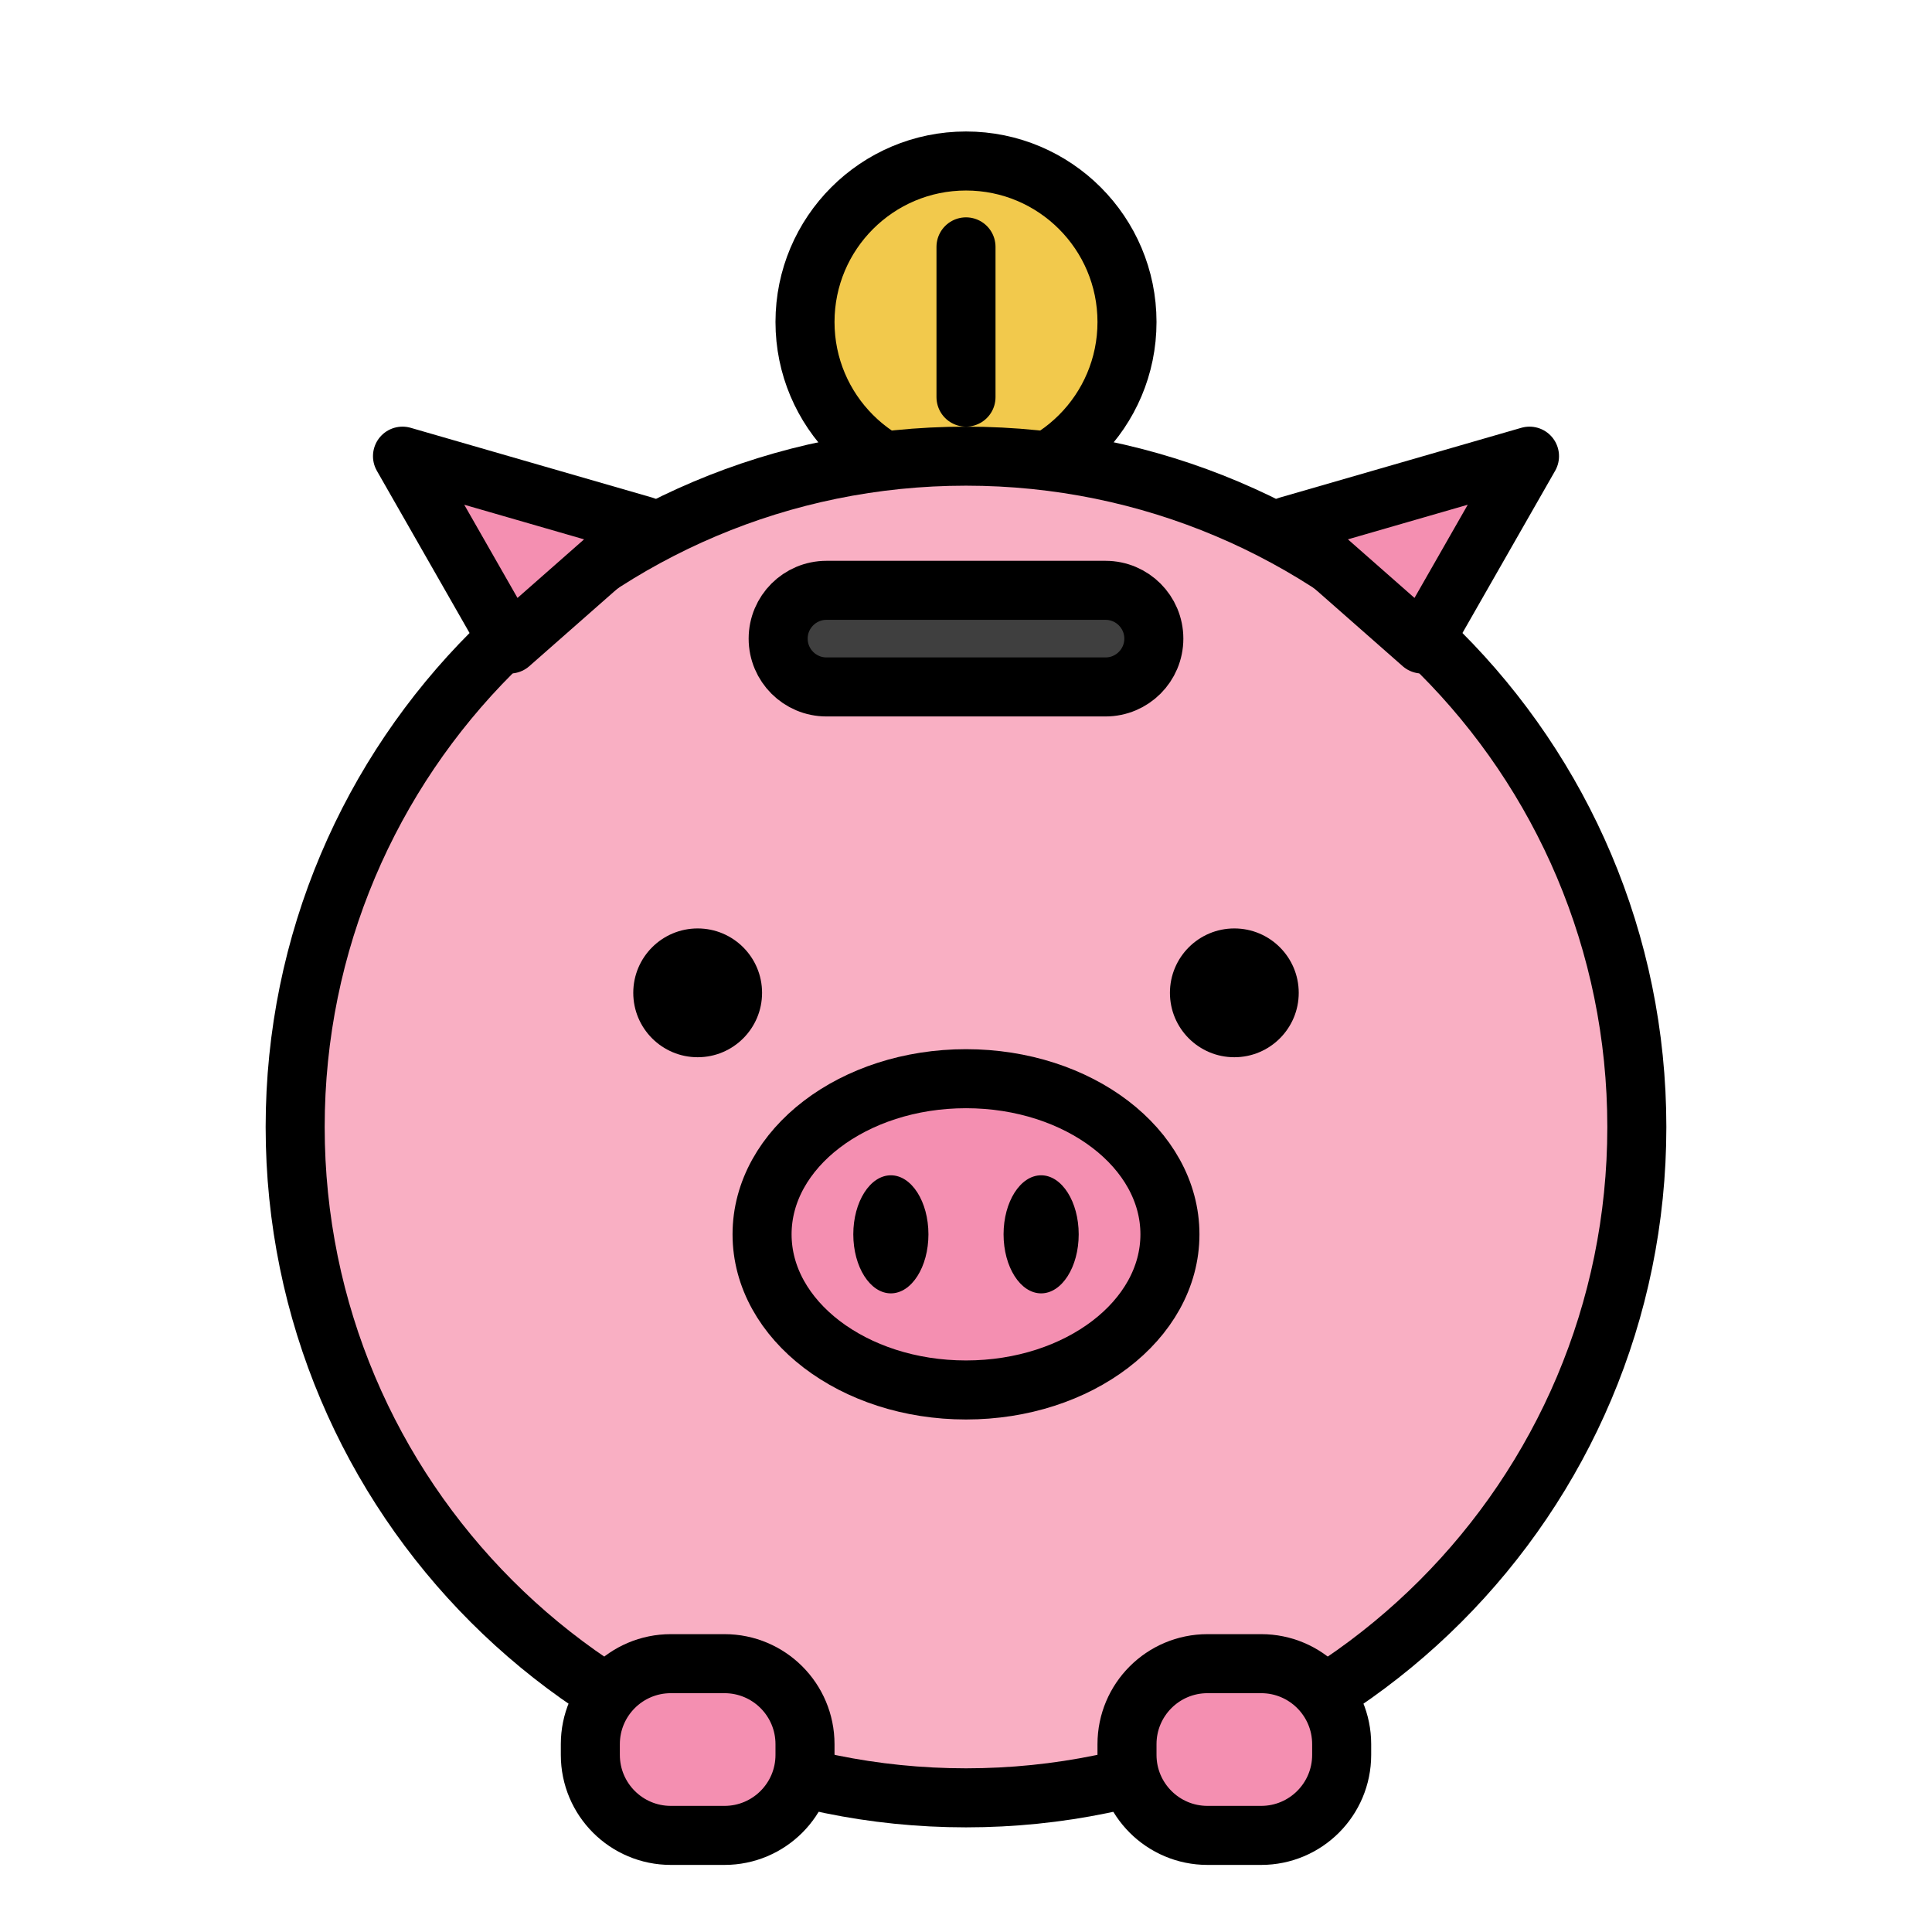
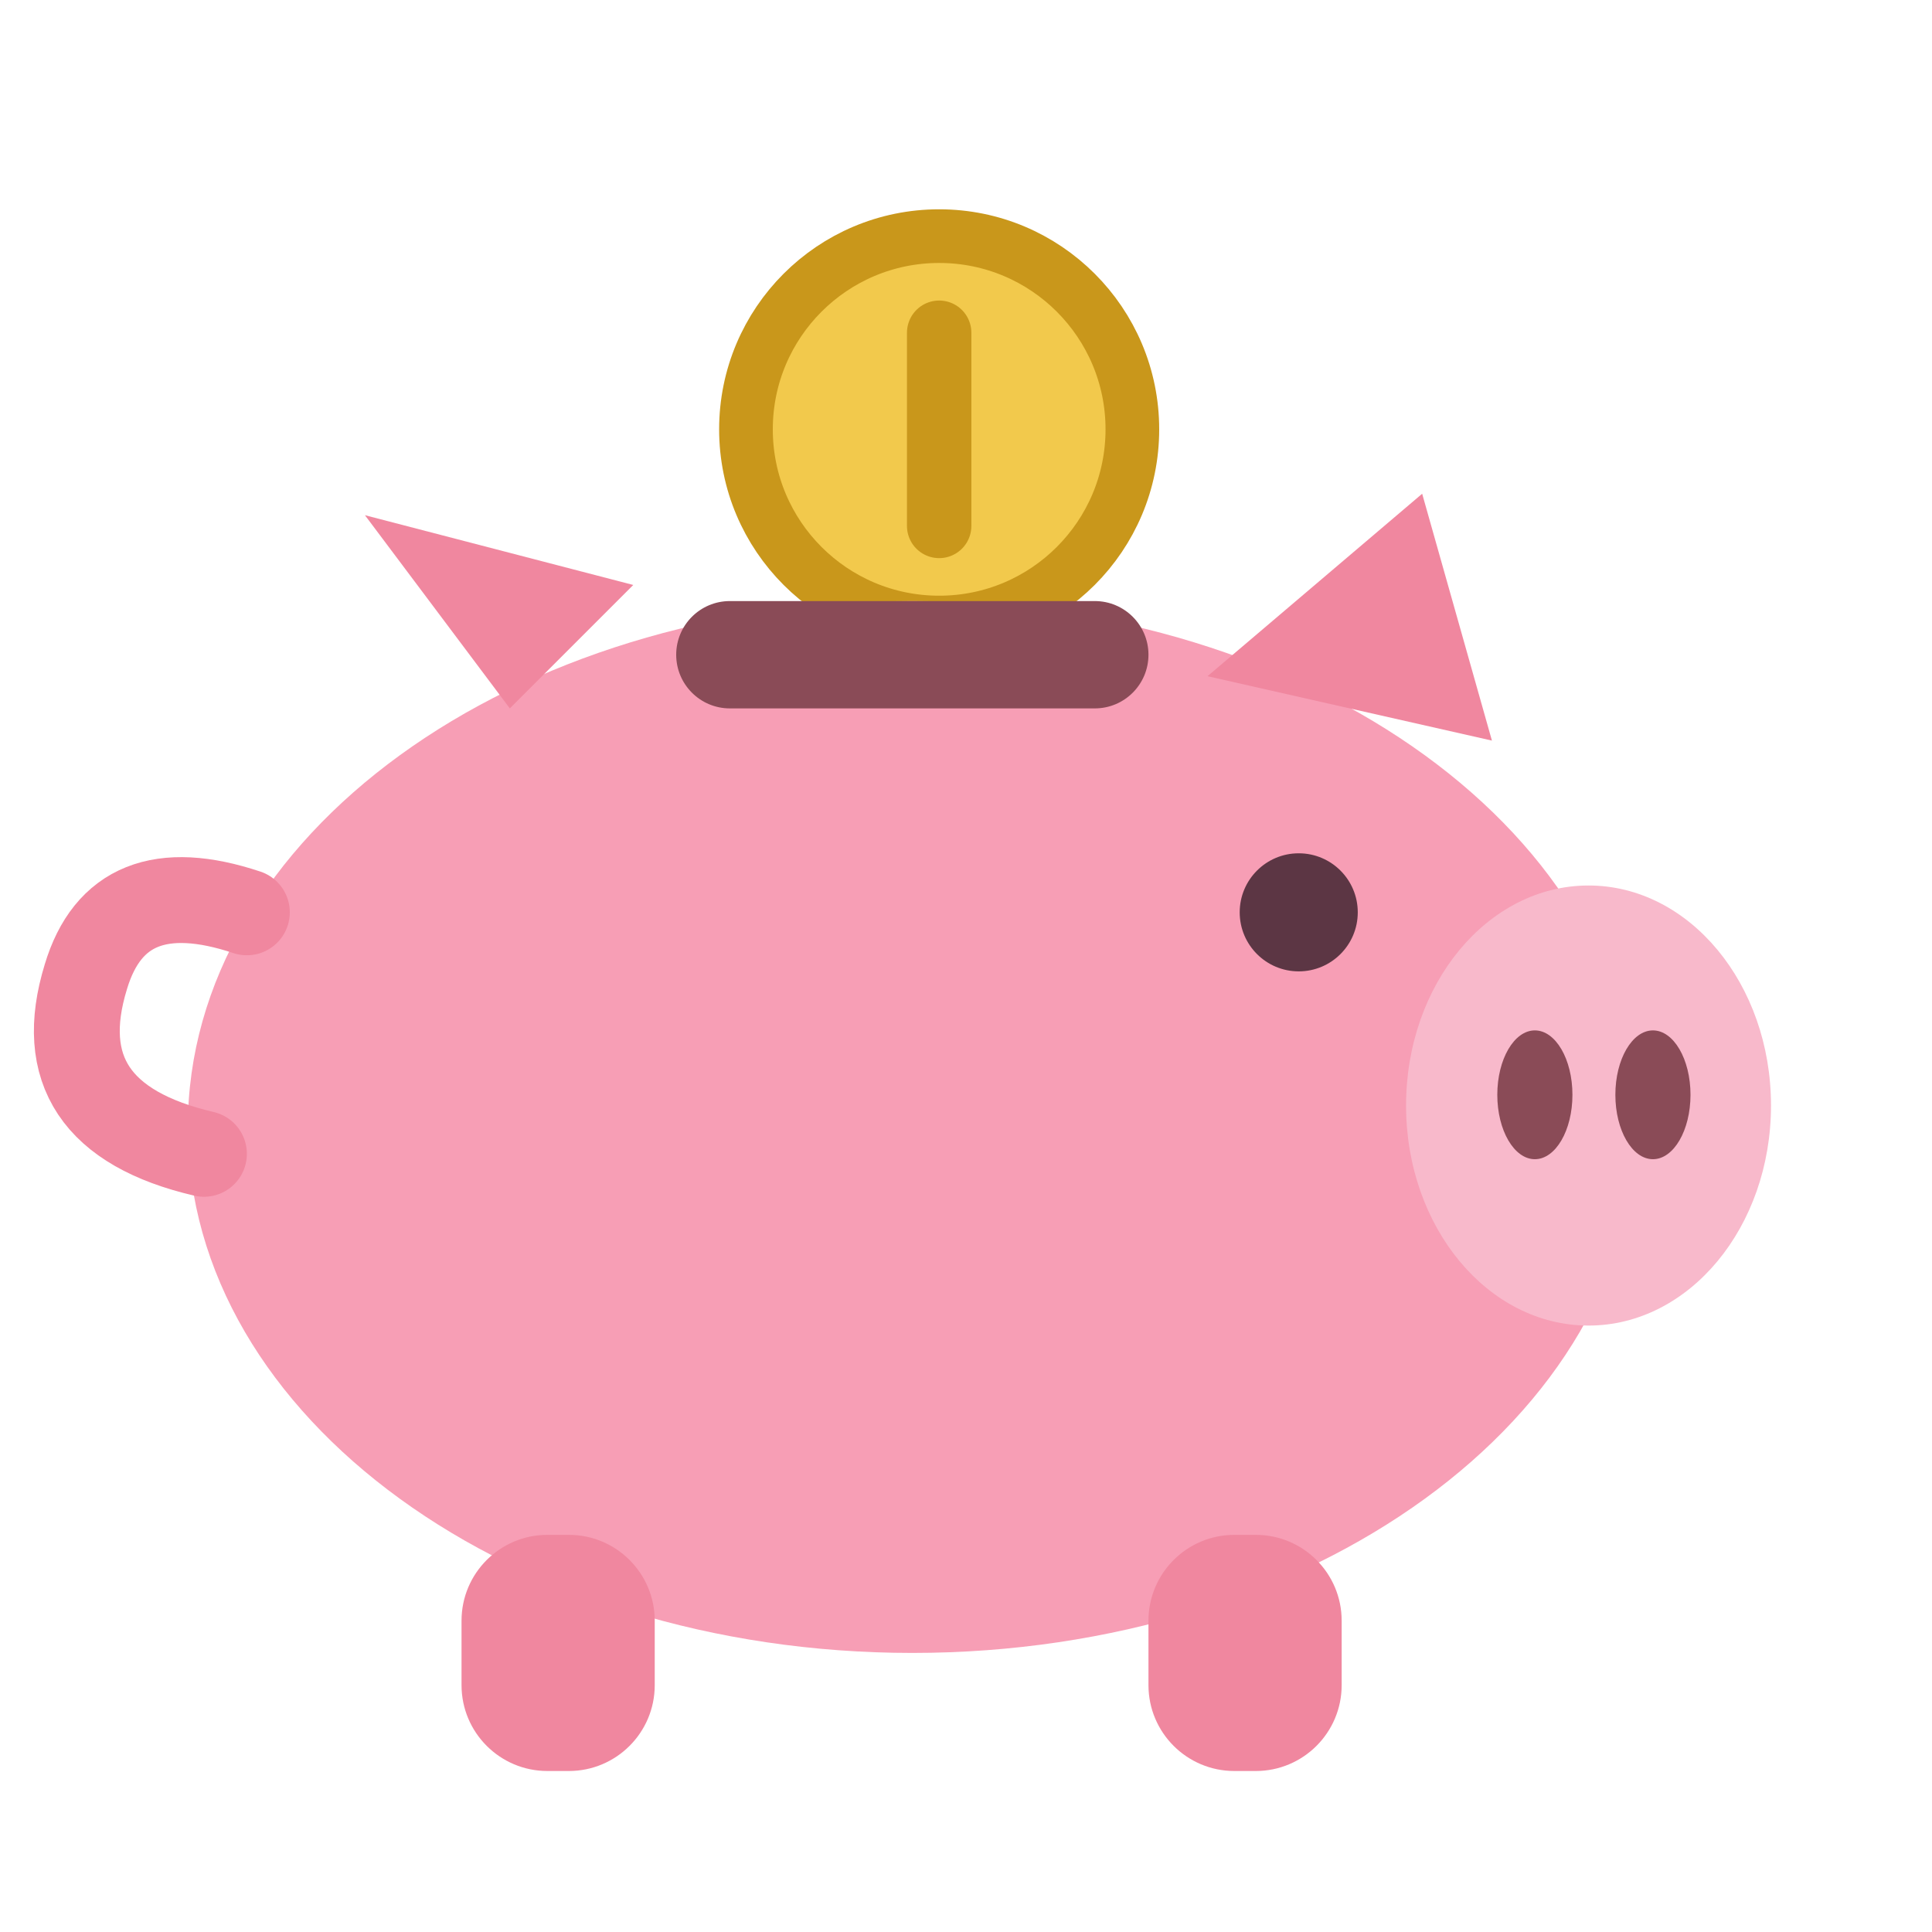
<svg xmlns="http://www.w3.org/2000/svg" viewBox="0 0 36 36">
-   <g stroke="#000" stroke-width="1.1" stroke-linejoin="round" stroke-linecap="round">
-     <circle cx="18" cy="6" r="3" fill="#F2C94C" />
-     <path d="M18 4.6 L18 7.4" fill="none" />
-     <circle cx="18" cy="21" r="12.5" fill="#F9AFC3" />
-     <path d="M9.5 12 L7.5 8.5 L12 9.8 Z" fill="#F48FB1" />
-     <path d="M26.5 12 L28.5 8.5 L24 9.8 Z" fill="#F48FB1" />
-     <rect x="14.5" y="11" width="7" height="1.8" rx="0.9" fill="#3F3F3F" />
-     <ellipse cx="18" cy="23" rx="3.8" ry="2.9" fill="#F48FB1" />
-     <rect x="11" y="31" width="4" height="3.2" rx="1.5" fill="#F48FB1" />
-     <rect x="21" y="31" width="4" height="3.2" rx="1.5" fill="#F48FB1" />
-   </g>
-   <circle cx="13" cy="18.5" r="1.2" fill="#000" />
-   <circle cx="23" cy="18.5" r="1.2" fill="#000" />
-   <ellipse cx="16.6" cy="23" rx="0.7" ry="1.1" fill="#000" />
-   <ellipse cx="19.4" cy="23" rx="0.7" ry="1.1" fill="#000" />
+   <circle cx="17.5" cy="8" r="3.6" fill="#F2C94C" stroke="#C9971B" stroke-width="1" />
+   <path d="M17.5 6.2 L17.5 9.8" stroke="#C9971B" stroke-width="1.2" stroke-linecap="round" />
+   <ellipse cx="17" cy="21" rx="13.5" ry="9.8" fill="#F79EB5" />
+   <path d="M22.5 12.6 L26.5 9.2 L27.8 13.8 Z" fill="#F0879F" />
+   <path d="M9.5 13.2 L6.8 9.6 L11.8 10.9 Z" fill="#F0879F" />
+   <rect x="12.6" y="11.2" width="8.8" height="2" rx="1" fill="#8A4B57" />
+   <ellipse cx="29.6" cy="20.6" rx="3.4" ry="4.1" fill="#F8B9CB" />
+   <ellipse cx="28.6" cy="20.4" rx="0.7" ry="1.2" fill="#8A4B57" />
+   <ellipse cx="30.8" cy="20.4" rx="0.7" ry="1.2" fill="#8A4B57" />
+   <circle cx="24.2" cy="17" r="1.1" fill="#5C3644" />
+   <rect x="8.6" y="28.6" width="3.6" height="4.4" rx="1.6" fill="#F0879F" />
+   <rect x="21.4" y="28.6" width="3.6" height="4.4" rx="1.6" fill="#F0879F" />
+   <path d="M3.8 21.5 Q 0.8 20.8 1.6 18.2 Q 2.2 16.2 4.6 17" fill="none" stroke="#F0879F" stroke-width="1.6" stroke-linecap="round" />
</svg>
